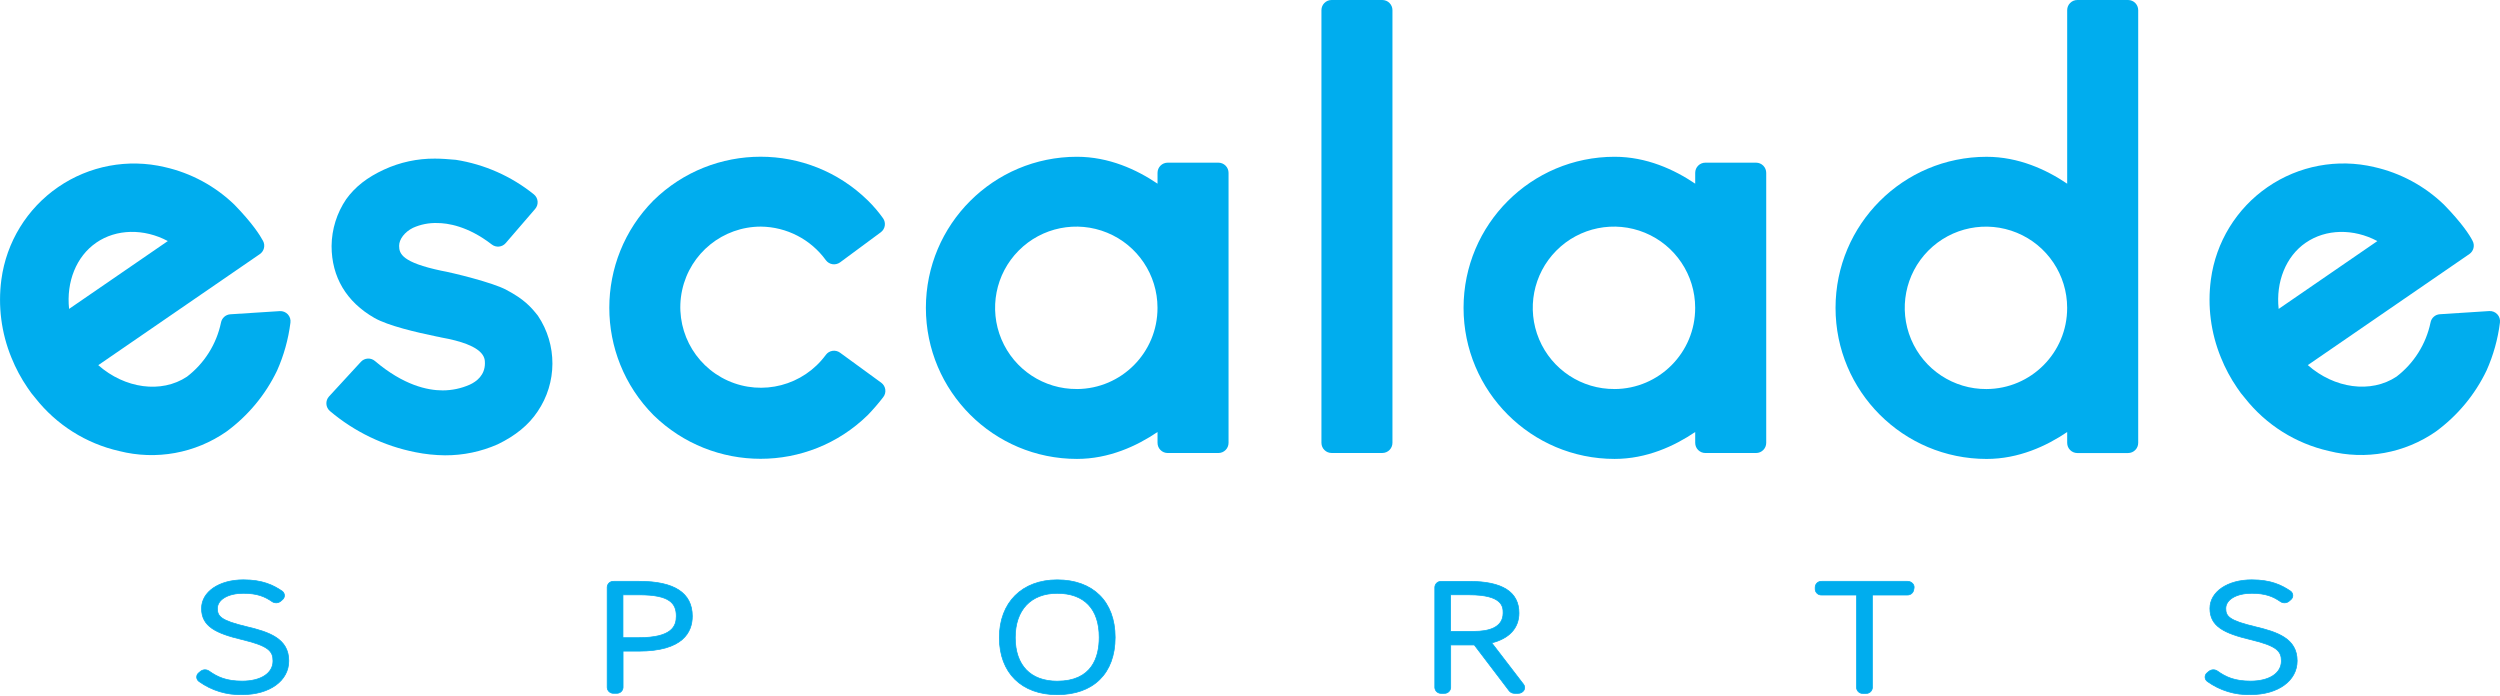
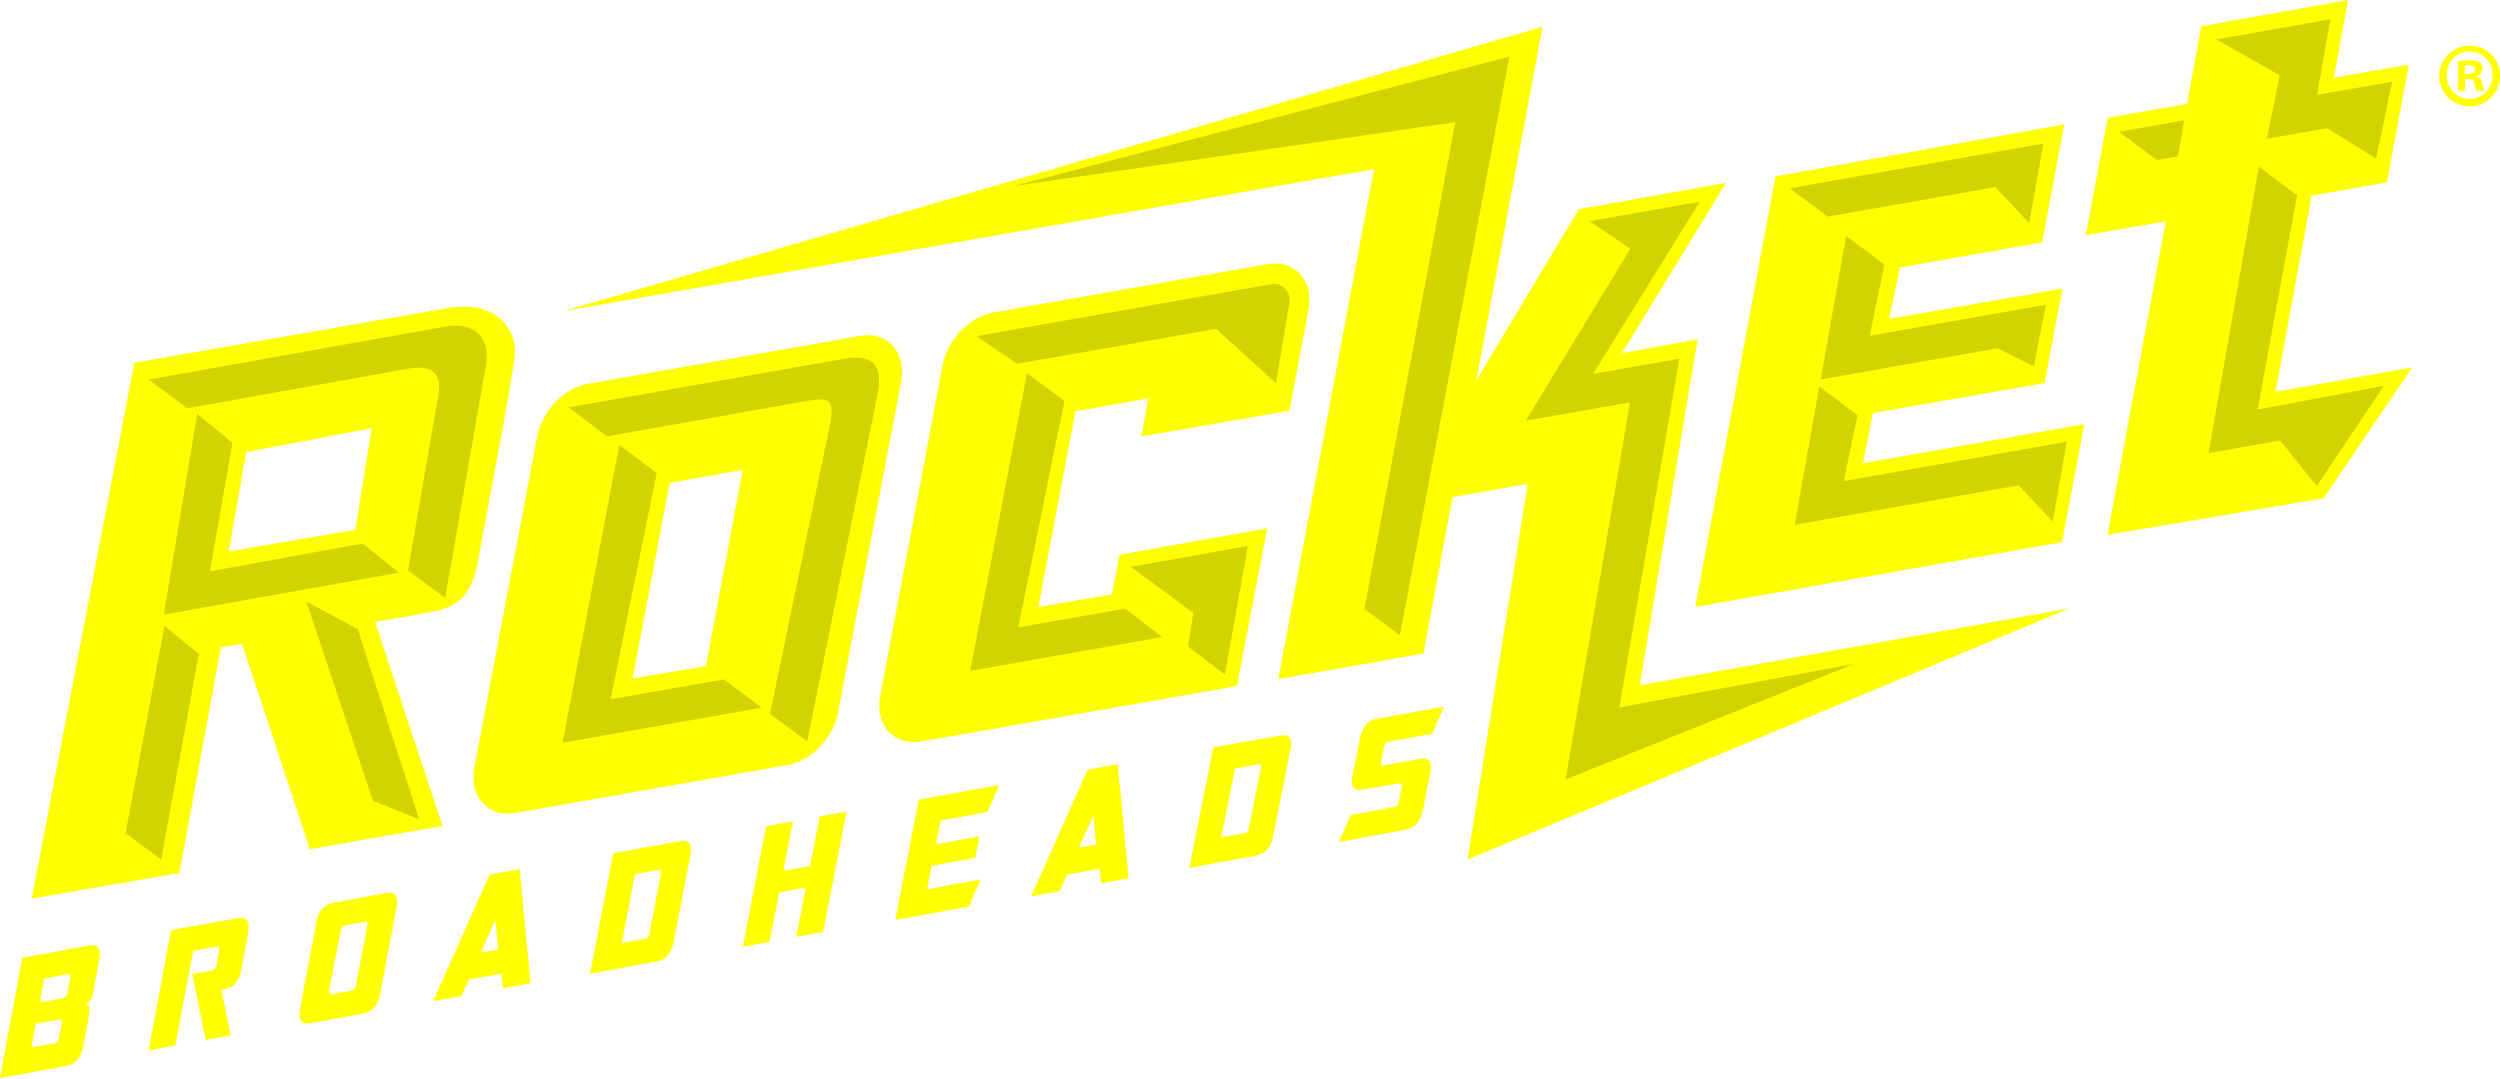
- <svg xmlns="http://www.w3.org/2000/svg" id="Layer_1" data-name="Layer 1" viewBox="0 0 868.79 241.53">
+ <svg xmlns="http://www.w3.org/2000/svg" viewBox="0 0 418.09 180.3">
  <defs>
-     <style>.cls-1,.cls-2{fill:#00adee;}.cls-2{stroke:#00adee;stroke-miterlimit:10;stroke-width:0.25px;}</style>
+     <style>.cls-1{isolation:isolate;}.cls-2{fill:#ff0;}.cls-3{opacity:0.35;mix-blend-mode:multiply;}.cls-4{fill:gray;}</style>
  </defs>
-   <path class="cls-1" d="M1038.4,7689.34l-17.14,1.1a3.54,3.54,0,0,0-3.25,2.88,31.86,31.86,0,0,1-11.82,18.8c-8.92,5.94-21.64,4.11-30.83-4l56.15-38.6a3.53,3.53,0,0,0,1.11-4.58c-1.06-2-3.75-6.21-9.94-12.58a51,51,0,0,0-24.22-13.07,46.49,46.49,0,0,0-56.77,39.07,53,53,0,0,0,3.49,27.14,54.54,54.54,0,0,0,5.62,10.49,32.09,32.09,0,0,0,2.76,3.64,51.59,51.59,0,0,0,29.09,18.34,45.55,45.55,0,0,0,37.26-6.77h0a56.71,56.71,0,0,0,17.57-21.15,58.91,58.91,0,0,0,4.66-16.68A3.53,3.53,0,0,0,1038.4,7689.34Zm-63.77-23.77c7-4.84,16.61-5,24.9-.58l-34.31,23.58C964.21,7679.19,967.72,7670.33,974.63,7665.58Z" transform="translate(-941.21 -7581.22)" />
-   <path class="cls-1" d="M1117.25,7682c-4.47-2.53-19.11-6.09-22.72-6.71v0c-13.49-2.87-14.62-5.84-14.62-8.63,0-2.31,1.93-4.83,4.81-6.26a19,19,0,0,1,8.46-1.67c3.5,0,10.6,1,18.93,7.45a3.52,3.52,0,0,0,4.84-.48l10.24-11.88a3.53,3.53,0,0,0-.46-5.06,57.41,57.41,0,0,0-27.1-12c-2.39-.21-4.92-0.42-7.28-0.42a41.58,41.58,0,0,0-17.67,3.81c-5.86,2.71-10,5.93-13.14,10.26a29.45,29.45,0,0,0-5.1,16.3c0,10.78,5.15,19.42,14.89,25,4.74,2.71,14.57,5,21.56,6.44l1,0.19a3.61,3.61,0,0,0,.52.13c15.32,2.71,15.32,7.13,15.32,9,0,4.13-2.89,6.33-5.26,7.42a23.36,23.36,0,0,1-9.44,2c-5.24,0-13.58-1.77-23.53-10.22a3.52,3.52,0,0,0-4.89.31L1055.55,7719a3.53,3.53,0,0,0,.32,5.07,65.79,65.79,0,0,0,29.7,14.3,54.25,54.25,0,0,0,10.28,1.08,44.78,44.78,0,0,0,18.33-3.83c6.2-3,10.75-6.73,13.84-11.37a29.73,29.73,0,0,0,.11-33.33C1125.68,7687.83,1123.33,7685.2,1117.25,7682Z" transform="translate(-941.21 -7581.22)" />
-   <path class="cls-1" d="M1247.47,7714.23l-14.34-10.45a3.53,3.53,0,0,0-4.95.79,28,28,0,1,1-22.53-44.6,28.27,28.27,0,0,1,22.56,11.67,3.54,3.54,0,0,0,2.32,1.4,3.58,3.58,0,0,0,2.63-.65l14.14-10.45a3.53,3.53,0,0,0,.79-4.86,46.09,46.09,0,0,0-5.31-6.21,53.24,53.24,0,0,0-74.47,0,53,53,0,0,0,0,74.62,53.24,53.24,0,0,0,74.44,0,73.29,73.29,0,0,0,5.38-6.23A3.53,3.53,0,0,0,1247.47,7714.23Z" transform="translate(-941.21 -7581.22)" />
-   <path class="cls-1" d="M1364.63,7637.75H1347a3.53,3.53,0,0,0-3.53,3.53v3.77c-7.26-4.91-16.91-9.35-28-9.35a52.49,52.49,0,1,0,0,105c11.11,0,20.75-4.45,28-9.35v3.77a3.53,3.53,0,0,0,3.53,3.53h17.62a3.53,3.53,0,0,0,3.53-3.53v-93.82A3.53,3.53,0,0,0,1364.63,7637.75Zm-49.17,78.66a28.22,28.22,0,1,1,28-28.22A28.15,28.15,0,0,1,1315.46,7716.42Z" transform="translate(-941.21 -7581.22)" />
-   <rect class="cls-1" x="459.22" width="24.68" height="157.42" rx="3.53" ry="3.53" />
-   <path class="cls-1" d="M1551.47,7637.75h-17.62a3.53,3.53,0,0,0-3.53,3.53v3.77c-7.26-4.91-16.91-9.35-28-9.35a52.49,52.49,0,1,0,0,105c11.11,0,20.75-4.45,28-9.35v3.77a3.53,3.53,0,0,0,3.53,3.53h17.62a3.53,3.53,0,0,0,3.53-3.53v-93.82A3.53,3.53,0,0,0,1551.47,7637.75Zm-49.16,78.66a28.22,28.22,0,1,1,28-28.22A28.15,28.15,0,0,1,1502.3,7716.42Z" transform="translate(-941.21 -7581.22)" />
-   <path class="cls-1" d="M1680.74,7581.22h-17.62a3.53,3.53,0,0,0-3.53,3.53v60.31c-7.26-4.91-16.91-9.35-28-9.35a52.49,52.49,0,1,0,0,105c11.11,0,20.75-4.45,28-9.35v3.77a3.53,3.53,0,0,0,3.53,3.53h17.62a3.53,3.53,0,0,0,3.53-3.53V7584.75A3.53,3.53,0,0,0,1680.74,7581.22Zm-49.16,135.2a28.22,28.22,0,1,1,28-28.22A28.15,28.15,0,0,1,1631.58,7716.42Z" transform="translate(-941.21 -7581.22)" />
-   <path class="cls-1" d="M1787.76,7731.15a56.69,56.69,0,0,0,17.56-21.15,58.77,58.77,0,0,0,4.66-16.68,3.53,3.53,0,0,0-3.73-4l-17.14,1.1a3.52,3.52,0,0,0-3.25,2.88,31.87,31.87,0,0,1-11.82,18.8c-8.92,5.94-21.64,4.11-30.83-4l56.15-38.6a3.53,3.53,0,0,0,1.11-4.58c-1-2-3.73-6.2-9.95-12.59a51.06,51.06,0,0,0-24.23-13.06,46.49,46.49,0,0,0-56.76,39.08,53,53,0,0,0,3.49,27.14,54.49,54.49,0,0,0,5.62,10.49,31.65,31.65,0,0,0,2.76,3.63,51.59,51.59,0,0,0,29.09,18.33,45.55,45.55,0,0,0,37.26-6.78h0Zm-45.28-65.57c7-4.84,16.61-5,24.9-.58l-34.3,23.58C1732.06,7679.2,1735.57,7670.33,1742.47,7665.58Z" transform="translate(-941.21 -7581.22)" />
-   <path class="cls-2" d="M1026.92,7799c-9.15-2.17-10.15-3.67-10.15-6.34,0-3.09,3.72-5.26,9-5.26,4.84,0,7.5,1.15,10,2.88a2.48,2.48,0,0,0,3-.15l0.62-.54a1.87,1.87,0,0,0,.67-1.55,2,2,0,0,0-.89-1.46c-3-2-6.7-3.86-13.38-3.86-8.43,0-14.54,4.18-14.54,9.94,0,6.27,5,8.65,14.15,10.84s10.68,4,10.68,7.42c0,4.26-4.2,7-10.7,7-5.47,0-8.55-1.39-11.5-3.49a2.48,2.48,0,0,0-3,.11l-0.62.52a1.87,1.87,0,0,0-.7,1.53,1.93,1.93,0,0,0,.84,1.47,24.4,24.4,0,0,0,15,4.55c9.52,0,16.17-4.82,16.17-11.72C1041.59,7803.11,1034.65,7800.83,1026.92,7799Z" transform="translate(-941.21 -7581.22)" />
-   <path class="cls-2" d="M1163.38,7783.24h-8.91a2.14,2.14,0,0,0-2.26,2v34.91a2.14,2.14,0,0,0,2.26,2h1a2.14,2.14,0,0,0,2.26-2V7807.5h5.41c15.42,0,18.66-6.62,18.66-12.18C1181.77,7787.31,1175.58,7783.24,1163.38,7783.24Zm-0.18,19.58h-5.5v-14.89h5.67c10.68,0,12.86,3,12.86,7.42C1176.24,7798.82,1174.75,7802.82,1163.2,7802.82Z" transform="translate(-941.21 -7581.22)" />
-   <path class="cls-2" d="M1308.6,7782.73c-12.21,0-20.1,7.88-20.1,20.07s7.7,19.83,20.1,19.83c12.61,0,20.14-7.44,20.14-19.91S1321,7782.73,1308.6,7782.73Zm0,35.21c-9.26,0-14.57-5.52-14.57-15.15s5.45-15.38,14.57-15.38c9.42,0,14.6,5.43,14.6,15.3C1323.2,7809.66,1320.67,7817.94,1308.6,7817.94Z" transform="translate(-941.21 -7581.22)" />
-   <path class="cls-2" d="M1459.61,7804.63c6.07-1.5,9.47-5.16,9.47-10.37,0-7.31-5.79-11-17.21-11h-9.78a2.14,2.14,0,0,0-2.26,2v34.91a2.14,2.14,0,0,0,2.26,2h1a2.14,2.14,0,0,0,2.26-2v-14.82h8.2l12.12,15.94a2.35,2.35,0,0,0,1.88.88h1.25a2.32,2.32,0,0,0,2-1.06,1.79,1.79,0,0,0-.12-2.05Zm-14.28-4v-12.71h6.43c11.8,0,11.8,4.28,11.8,6.34,0,5.27-5.44,6.37-10,6.37h-8.23Z" transform="translate(-941.21 -7581.22)" />
-   <path class="cls-2" d="M1604.13,7783.24h-29.86a2.14,2.14,0,0,0-2.26,2V7786a2.14,2.14,0,0,0,2.26,2h12.11v32.2a2.14,2.14,0,0,0,2.26,2h1a2.14,2.14,0,0,0,2.26-2v-32.2H1604a2.2,2.2,0,0,0,2.23-1.65l0.14-.72a1.83,1.83,0,0,0-.49-1.63A2.4,2.4,0,0,0,1604.13,7783.24Z" transform="translate(-941.21 -7581.22)" />
-   <path class="cls-2" d="M1724.86,7799c-9.15-2.17-10.15-3.67-10.15-6.34,0-3.09,3.72-5.26,9-5.26,4.84,0,7.5,1.15,10,2.88a2.48,2.48,0,0,0,3-.15l0.62-.54a1.87,1.87,0,0,0,.67-1.55,1.94,1.94,0,0,0-.89-1.46c-3-2-6.71-3.86-13.38-3.86-8.43,0-14.54,4.18-14.54,9.94,0,6.27,5,8.65,14.15,10.84s10.68,4,10.68,7.42c0,4.26-4.2,7-10.7,7-5.47,0-8.56-1.39-11.5-3.49a2.48,2.48,0,0,0-3,.11l-0.62.52a1.87,1.87,0,0,0-.7,1.53,1.93,1.93,0,0,0,.84,1.47,24.4,24.4,0,0,0,15,4.55c9.52,0,16.17-4.82,16.17-11.72C1739.53,7803.11,1732.59,7800.83,1724.86,7799Z" transform="translate(-941.21 -7581.22)" />
+   <g class="cls-1">
+     <g id="Layer_2">
+       <g id="Content">
+         <path class="cls-2" d="M83,52.81c-1.78-1.34-4.36-1.8-7.74-1.35L22.46,60.67,5.31,150.27,30,146l6.93-37.73,3.54-.6L51.83,142,74,138.12,62.72,104S68,103.17,73,102.15c6.91-1.41,6.72-8,7.71-12.46C81.9,83.15,85.16,66.23,86,60.2A7.35,7.35,0,0,0,83,52.81ZM59.42,88.6,38.25,92.23,41.17,75.6l21-4Z" />
+         <path class="cls-2" d="M143.83,56.18l-45.47,8c-4,.7-7.69,4.49-8.5,8.76L79.33,128.3c-.94,4.91,2.26,8.46,6.87,7.65l45.44-8c4-.7,7.69-4.48,8.5-8.75l10.57-55.39C151.64,58.92,148.44,55.36,143.83,56.18Zm-25.77,55.19-12.27,2.1L112,80.74l12.21-2.15Z" />
+         <path class="cls-2" d="M187.24,92.77l-1.31,6.63-12.28,2.11,6.2-32.73,12.21-2.15L190.84,73l24.79-4.31,3.19-16.85c.93-4.92-2.28-8.47-6.89-7.66l-45.78,8.07c-4,.71-7.68,4.5-8.49,8.76l-10.45,55.33c-.93,4.91,2.27,8.46,6.88,7.65l52.76-9.25,5.08-26.38Z" />
+         <polygon class="cls-2" points="283.9 56.75 271.23 59.07 288.66 30.58 264.05 34.98 246.9 63.61 257.98 4.48 94.11 52.06 229.78 28.28 213.78 113.57 238.05 109.29 242.91 83.14 255.5 80.92 245.43 143.74 346.05 101.75 274.21 114.6 283.9 56.75" />
+         <path class="cls-2" d="M344.85,90.67l3.72-19.73-37,6.53,1.65-8.4,28.7-5,3-15.81-29,5.08,1.82-8.61,23.79-4.2s3.67-19.66,3.69-19.73l-48.29,8.7-13.41,72Z" />
+         <polygon class="cls-2" points="399.2 30.48 402.83 10.82 390.32 12.97 392.68 0 368.14 4.39 365.74 17.37 352.49 19.7 348.82 39.33 362.2 37.01 352.45 89.44 388.6 83.33 403.4 61.45 380.54 65.53 386.6 32.71 399.2 30.48" />
+         <path class="cls-2" d="M418.09,12.59A5.08,5.08,0,1,1,413,7.64,5,5,0,0,1,418.09,12.59Zm-8.89,0a3.83,3.83,0,0,0,3.86,3.95,3.79,3.79,0,0,0,3.77-3.93,3.82,3.82,0,1,0-7.63,0Zm3,2.59H411.1V10.23a10,10,0,0,1,1.9-.15,3.13,3.13,0,0,1,1.72.36,1.39,1.39,0,0,1,.48,1.09,1.28,1.28,0,0,1-1,1.15v.06a1.46,1.46,0,0,1,.91,1.2,3.76,3.76,0,0,0,.36,1.24H414.2a4.31,4.31,0,0,1-.39-1.21c-.09-.54-.39-.78-1-.78h-.55Zm0-2.81h.55c.63,0,1.14-.21,1.14-.72s-.33-.75-1-.75a2.77,2.77,0,0,0-.64.06Z" />
+         <g class="cls-3">
+           <path class="cls-4" d="M95.09,68.12,141.17,60c4.87-.86,6.56,1.19,5.59,5.91L135,124l-6.23-4.61,10-48.24c1-4.55-.4-4.63-3.45-4.17l-33.81,6Z" />
+           <polygon class="cls-4" points="121.05 113.61 102.11 116.95 109.83 79.09 103.57 74.42 94.08 124.22 95.86 123.9 100.87 123.02 127.4 118.34 121.05 113.61" />
+           <polygon class="cls-4" points="188.14 101.78 170.29 104.93 178.01 67.07 171.75 62.4 162.26 112.19 164.04 111.88 169.05 111 194.38 106.53 188.14 101.78" />
+           <polygon class="cls-4" points="199.56 102.5 198.67 108.11 204.84 112.83 208.7 91.3 206.92 91.62 201.91 92.51 189.13 94.79 199.56 102.5" />
+           <polygon class="cls-4" points="308.74 39.44 304.48 63.46 334.11 58.24 340.15 61.26 342.13 50.96 312.68 56.15 315.13 44.24 308.74 39.44" />
+           <polygon class="cls-4" points="304.25 64.63 300.13 87.77 337.62 81.16 343.29 87.22 345.64 73.88 308.34 80.46 310.64 69.43 304.25 64.63" />
+           <path class="cls-4" d="M170.09,60.84,203.39,55l10,9.08,2.24-13.43a2.66,2.66,0,0,0-3.08-3.12l-49.27,8.68Z" />
+           <polygon class="cls-4" points="169.4 31.13 243.38 20.43 228.18 101.83 234.12 106.24 252.42 9.47 169.4 31.13" />
+           <polygon class="cls-4" points="261.82 130.35 310.15 111 270.81 118.31 280.85 59.98 266.42 62.52 284.27 33.73 284.1 33.76 265.85 36.98 272.65 41.62 255.16 70.36 272.6 67.29 261.82 130.35" />
+           <polygon class="cls-4" points="305.65 36.23 333.7 31.29 339.36 37.35 341.72 24.01 299.31 31.49 305.65 36.23" />
+           <polygon class="cls-4" points="377.76 27.86 369.35 75.78 381.32 73.67 387.44 81.29 398.66 64.52 377.56 68.48 384.15 32.67 377.76 27.86" />
+           <polygon class="cls-4" points="387.49 15.87 389.72 3.23 370.66 6.58 381.25 12.6 379.1 23.21 389.18 21.43 397.37 26.54 400.06 13.66 387.49 15.87" />
+           <polygon class="cls-4" points="360.73 26.78 364.23 26.16 365.28 20.11 354.39 22.03 360.73 26.78" />
+           <path class="cls-4" d="M24.85,63.48,74.5,54.61c4.87-.86,7.7,2,6.73,6.68L74.45,100l-6.22-4.61,5-28.86c1-4.55-1.53-5.4-4.59-4.94L31.31,68.28Z" />
+           <polygon class="cls-4" points="27.5 104.68 21 139.32 26.94 143.74 33.26 109.36 27.5 104.68" />
+           <polygon class="cls-4" points="62.35 133.88 70.1 137.02 59.81 105.2 51.23 100.61 62.35 133.88" />
+           <polygon class="cls-4" points="32.98 69.2 27.39 102.78 66.71 95.77 60.65 90.89 35.1 95.55 38.88 74.07 32.98 69.2" />
+         </g>
+         <path class="cls-2" d="M14.89,158.13,3.72,160.18,0,180.3l11.15-2.05c1.48-.27,2.41-1.37,2.77-3.28l1-5.39a3.17,3.17,0,0,0,.06-.83.82.82,0,0,0-.56-.82,2.64,2.64,0,0,0,1.17-2l1-5.39a5.51,5.51,0,0,0,.09-1.22C16.61,158.34,16,157.93,14.89,158.13Zm-4.57,13-.46,2.51c-.1.48-.33.76-.7.83l-3.91.71L6,171.22l3.91-.72c.28-.05.42.05.44.31A.85.85,0,0,1,10.32,171.12Zm1.4-7.55-.47,2.52a.88.88,0,0,1-.69.82l-3.9.72.74-4,3.9-.72q.42-.07.45.3A.93.93,0,0,1,11.72,163.57Z" />
+         <path class="cls-2" d="M39.78,153.55l-11.17,2-3.76,20.12,4.46-.82,3-15.81,3.91-.72c.28-.05.43,0,.45.29a1,1,0,0,1,0,.33l-.48,2.51a.87.87,0,0,1-.68.82l-3.35.62,2.24,11,4.18-.77L37,165.51l.6-.11q2.23-.41,2.78-3.28L41.48,156a4.57,4.57,0,0,0,.09-1.22C41.5,153.75,40.9,153.34,39.78,153.55Z" />
+         <path class="cls-2" d="M64.61,149.33,55.67,151c-1.49.28-2.41,1.37-2.77,3.29l-2.72,14.37a4.74,4.74,0,0,0-.1,1.24c.08,1,.67,1.43,1.79,1.23l8.93-1.65c1.49-.27,2.41-1.36,2.78-3.28l2.73-14.38a4.52,4.52,0,0,0,.09-1.22C66.33,149.54,65.73,149.13,64.61,149.33Zm-3.19,5.44-1.9,10.07a.89.89,0,0,1-.7.82l-3.34.61c-.29,0-.44-.05-.46-.3a2,2,0,0,1,0-.31L57,155.59a.92.92,0,0,1,.72-.82l3.34-.61c.28-.06.42,0,.44.29A.93.93,0,0,1,61.42,154.77Z" />
+         <path class="cls-2" d="M113.75,140.66l-11.19,2.05-3.87,20.12,11.18-2.05q2.23-.41,2.79-3.29l2.78-14.37a4.63,4.63,0,0,0,.1-1.22C115.47,140.86,114.87,140.45,113.75,140.66Zm-3.21,5.44-1.93,10.06a.91.91,0,0,1-.71.82l-3.91.72,2.22-11.5,3.92-.72c.28,0,.43.05.44.29A1,1,0,0,1,110.54,146.1Z" />
+         <polygon class="cls-2" points="135.48 144.82 131 145.64 132.61 137.37 128.13 138.19 124.23 158.32 128.7 157.5 130.31 149.23 134.78 148.41 133.17 156.68 137.65 155.86 141.57 135.73 137.09 136.55 135.48 144.82" />
+         <polygon class="cls-2" points="149.72 153.86 162.03 151.61 163.99 147.09 155.03 148.73 155.81 144.78 163.09 143.45 163.8 139.85 156.52 141.19 157.3 137.23 165.14 135.79 167.11 131.28 153.66 133.74 149.72 153.86" />
+         <path class="cls-2" d="M214.12,123l-11.22,2-4,20.13,11.21-2.05c1.49-.28,2.43-1.37,2.82-3.29l2.88-14.38a5.09,5.09,0,0,0,.11-1.22C215.83,123.22,215.24,122.81,214.12,123Zm-3.26,5.44-2,10.07a.9.9,0,0,1-.71.82l-3.92.72,2.31-11.51,3.92-.71c.28-.06.43,0,.45.29A1.33,1.33,0,0,1,210.86,128.45Z" />
+         <path class="cls-2" d="M231.5,124.85a.88.88,0,0,1,.7-.81l7.29-1.33,2-4.52-11.23,2c-1.49.28-2.43,1.37-2.81,3.29l-1.23,6.11a4.82,4.82,0,0,0-.12,1.24c.06,1,.65,1.43,1.78,1.22L234,131c.28-.06.42.05.44.3a1.67,1.67,0,0,1,0,.3l-.51,2.53a.91.91,0,0,1-.72.82l-7.29,1.33-2,4.52,11.21-2.05c1.5-.28,2.44-1.37,2.83-3.3l1.22-6.1a4.47,4.47,0,0,0,.13-1.24c-.07-1-.66-1.43-1.78-1.22L231.39,128c-.27.05-.42,0-.44-.31a1.78,1.78,0,0,1,0-.31Z" />
+         <path class="cls-2" d="M81.87,146.27l-9.43,21.15,4.75-.87,1.22-2.74,5.45-1,.27,2.45,4.61-.84L86.9,145.35Zm-1.44,13,2.41-5.41.48,4.94Z" />
+         <path class="cls-2" d="M181.88,128.73l-9.42,21.15,4.75-.87,1.22-2.74,5.44-1,.28,2.45,4.6-.85-1.83-19.09Zm-1.43,13,2.4-5.39.48,4.93Z" />
+       </g>
+     </g>
+   </g>
</svg>
